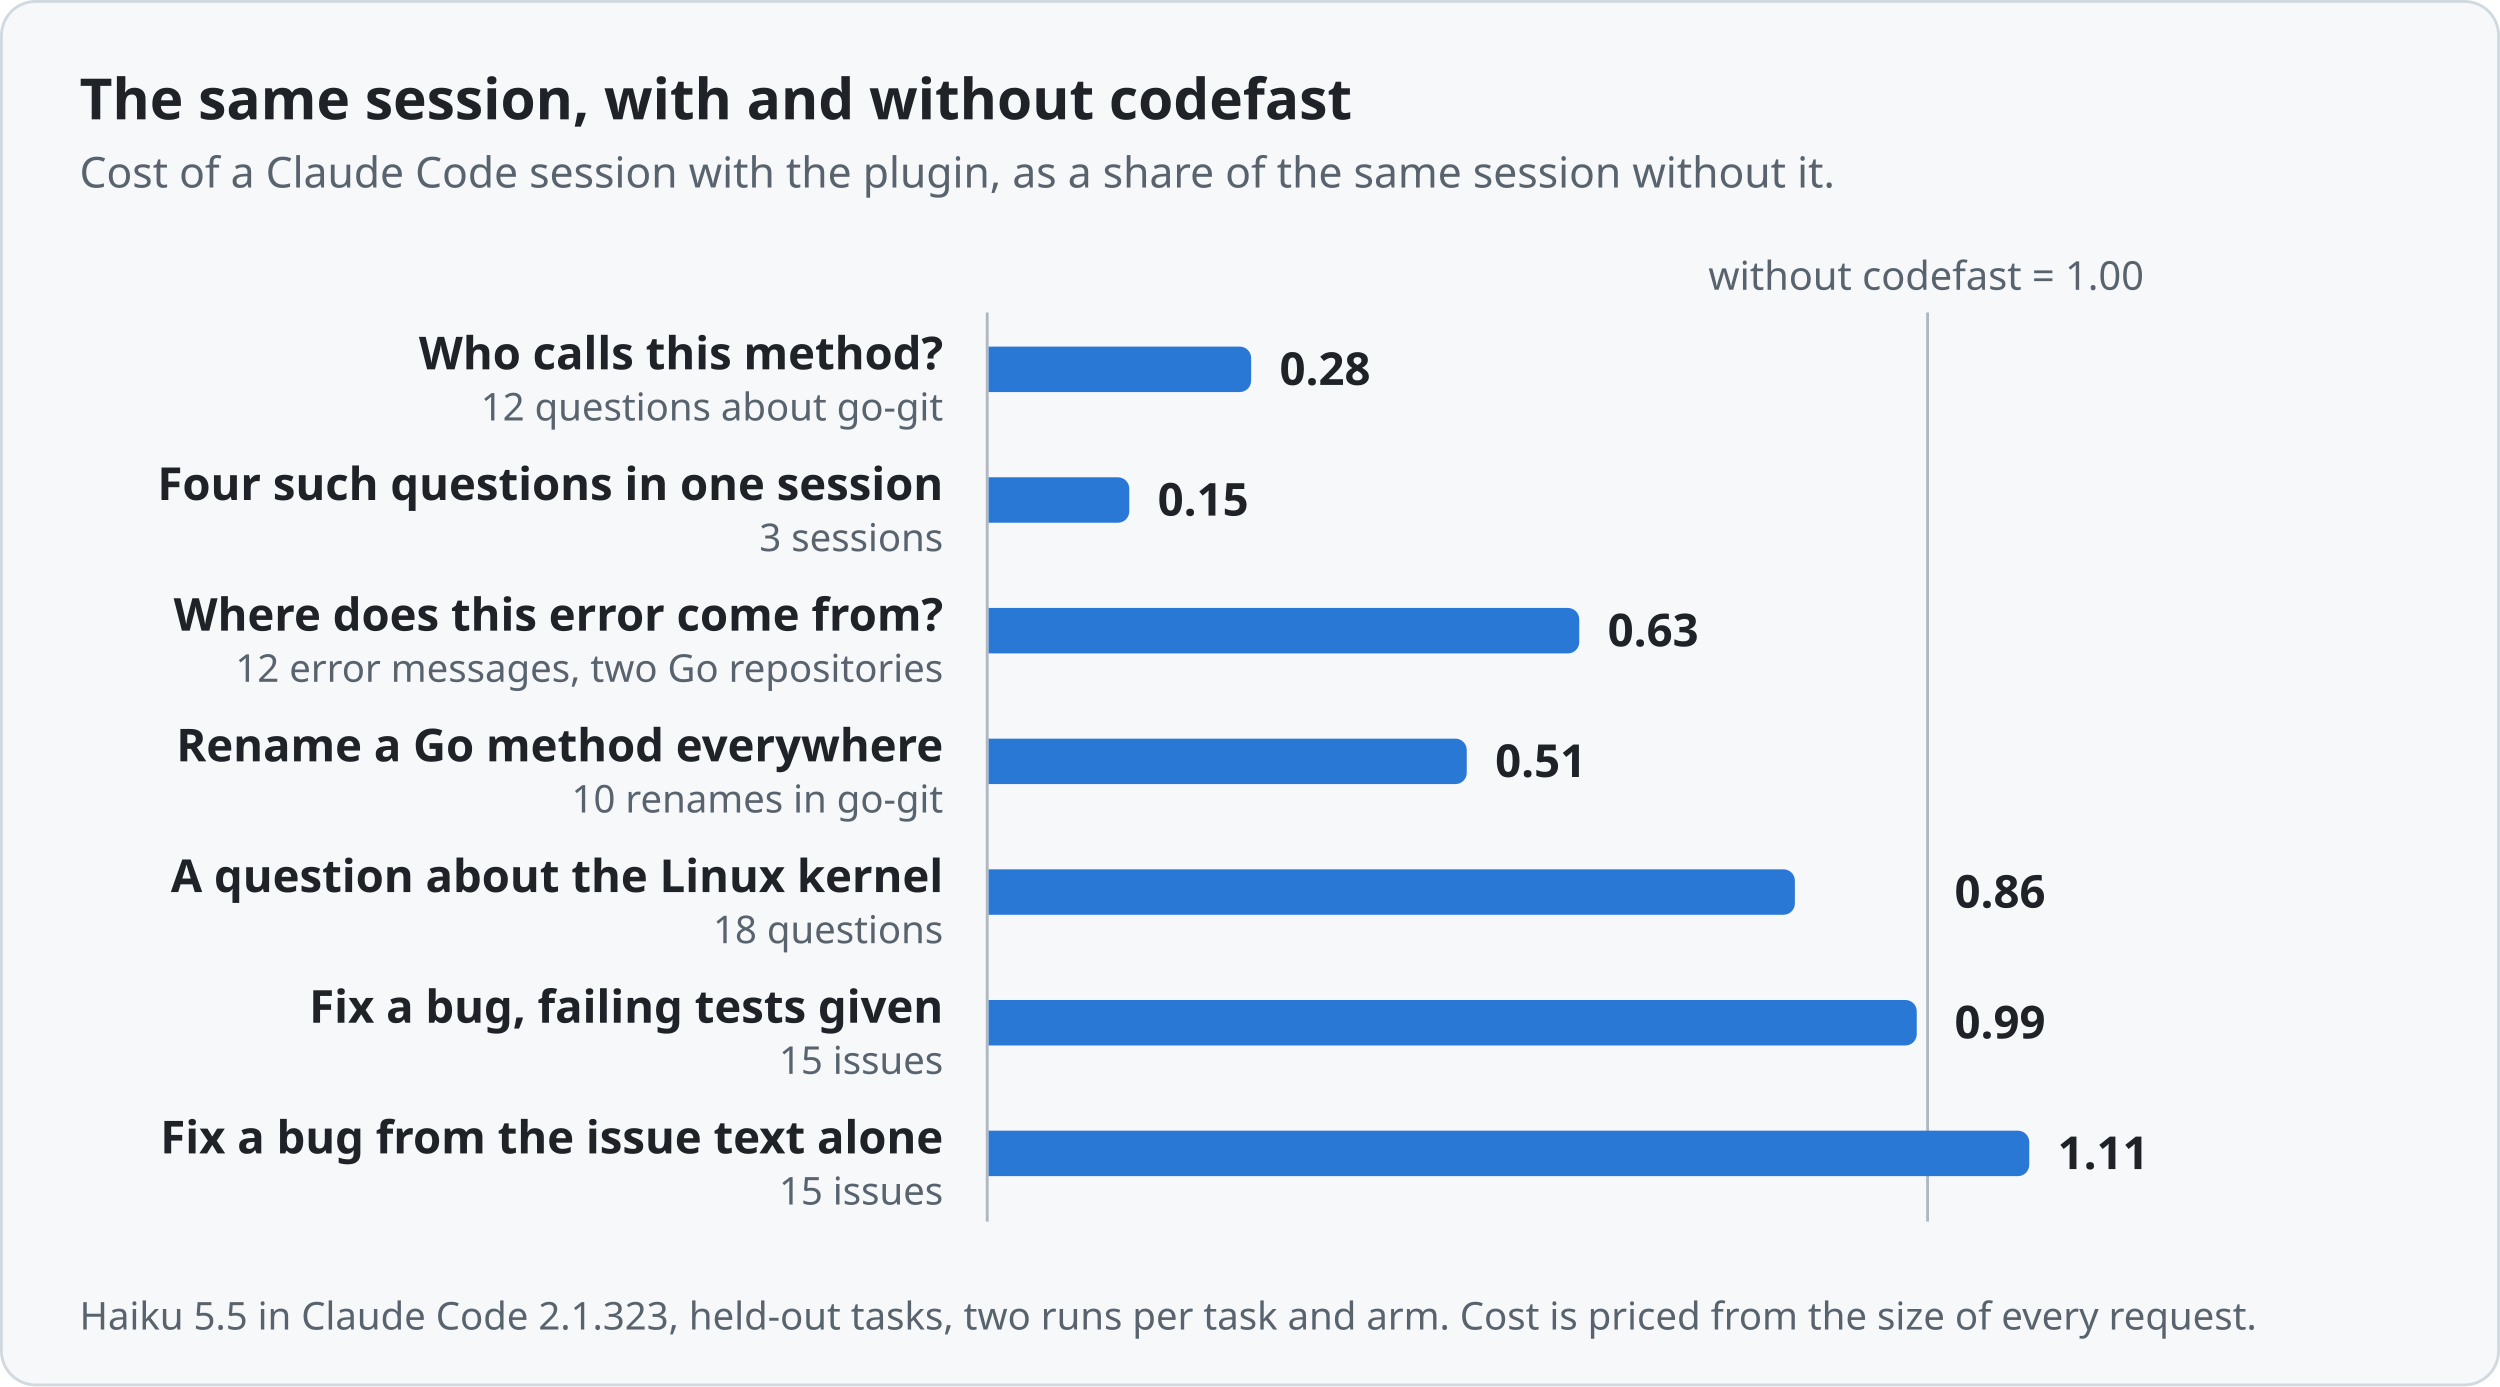
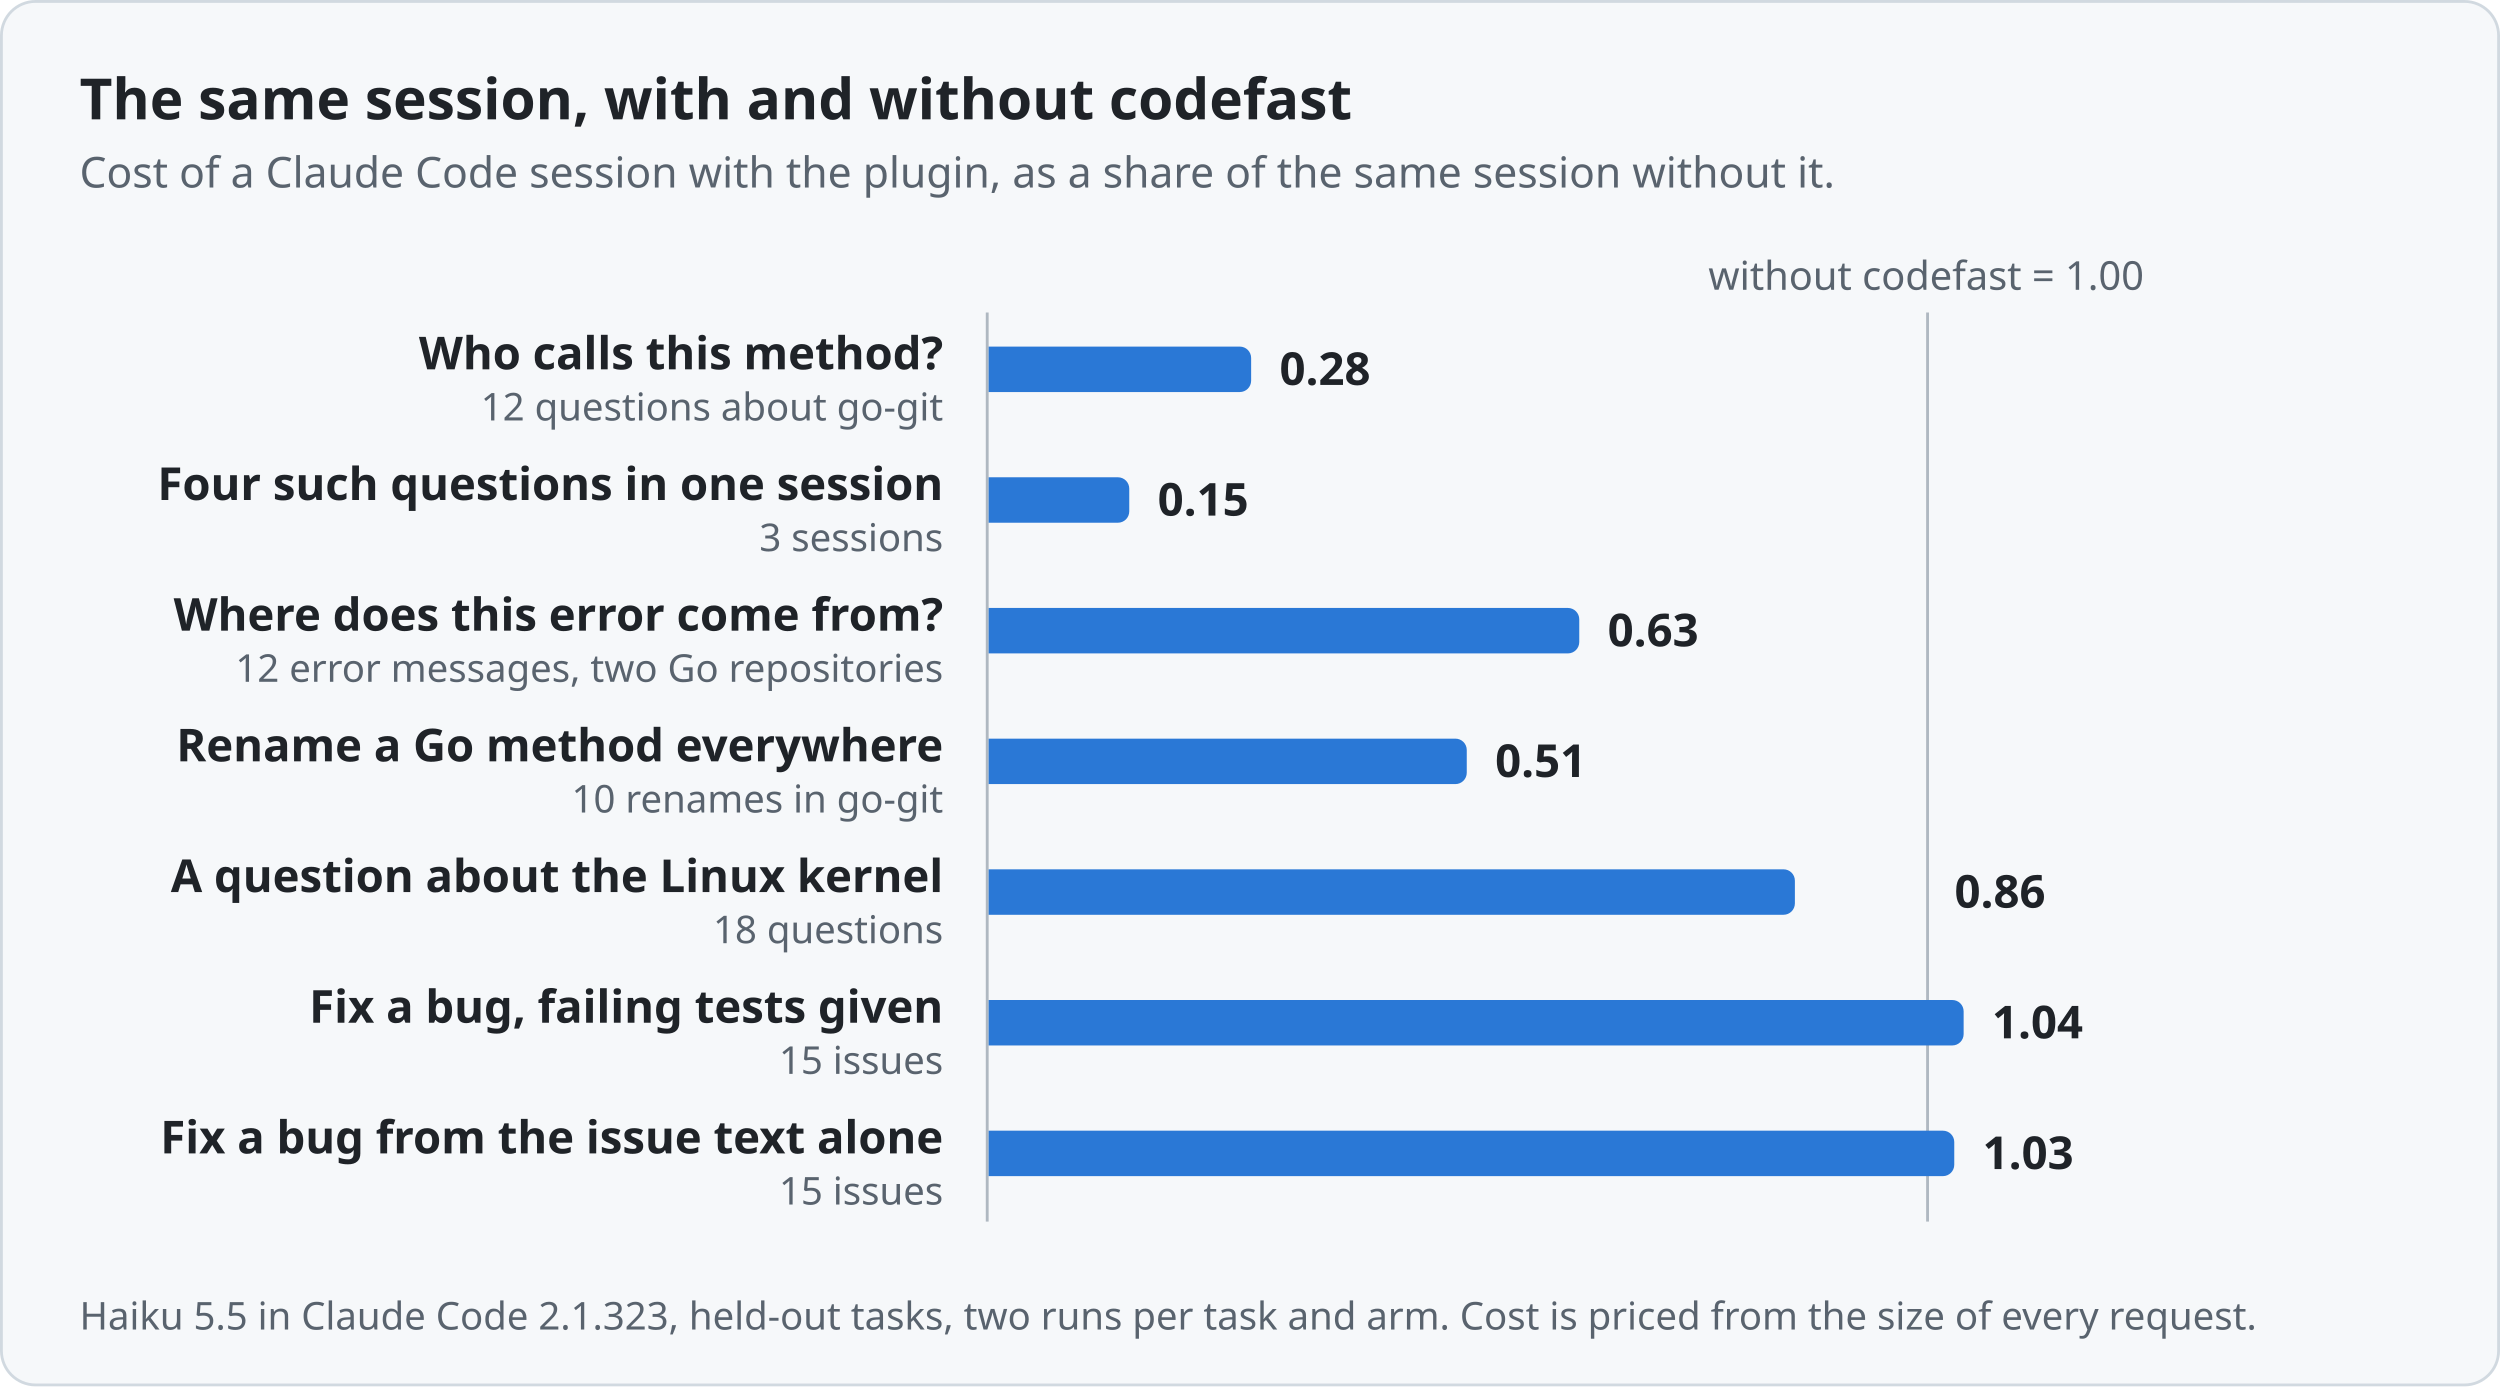
<svg xmlns="http://www.w3.org/2000/svg" width="880" height="488" viewBox="0 0 880 488" role="img" aria-labelledby="t d" font-family="-apple-system, BlinkMacSystemFont, 'Segoe UI', 'Noto Sans', Helvetica, Arial, sans-serif">
  <rect x="0.5" y="0.5" width="879" height="487" rx="12" fill="#f6f8fa" stroke="#d1d9e0" />
  <text x="28" y="42" font-size="20" font-weight="600" fill="#1f2328">The same session, with and without codefast</text>
  <text x="28" y="66" font-size="15" fill="#59636e">Cost of a Claude Code session with the plugin, as a share of the same session without it.</text>
  <path d="M347.5 110V430" stroke="#afb8c1" />
  <path d="M678.5 110V430" stroke="#afb8c1" />
  <text x="678" y="102" font-size="14" fill="#59636e" text-anchor="middle">without codefast = 1.00</text>
  <text x="332" y="130" font-size="16" font-weight="600" fill="#1f2328" text-anchor="end">Who calls this method?</text>
  <text x="332" y="148" font-size="13.5" fill="#59636e" text-anchor="end">12 questions about go-git</text>
  <path fill="#2a78d6" d="M348 122h88.40a4 4 0 0 1 4 4v8a4 4 0 0 1 -4 4h-88.40z" />
  <text x="450.40" y="135.5" font-size="16" font-weight="600" fill="#1f2328">0.28</text>
  <text x="332" y="176" font-size="16" font-weight="600" fill="#1f2328" text-anchor="end">Four such questions in one session</text>
  <text x="332" y="194" font-size="13.5" fill="#59636e" text-anchor="end">3 sessions</text>
  <path fill="#2a78d6" d="M348 168h45.50a4 4 0 0 1 4 4v8a4 4 0 0 1 -4 4h-45.50z" />
  <text x="407.50" y="181.5" font-size="16" font-weight="600" fill="#1f2328">0.15</text>
  <text x="332" y="222" font-size="16" font-weight="600" fill="#1f2328" text-anchor="end">Where does this error come from?</text>
  <text x="332" y="240" font-size="13.5" fill="#59636e" text-anchor="end">12 error messages, two Go repositories</text>
  <path fill="#2a78d6" d="M348 214h203.90a4 4 0 0 1 4 4v8a4 4 0 0 1 -4 4h-203.90z" />
  <text x="565.90" y="227.5" font-size="16" font-weight="600" fill="#1f2328">0.63</text>
  <text x="332" y="268" font-size="16" font-weight="600" fill="#1f2328" text-anchor="end">Rename a Go method everywhere</text>
  <text x="332" y="286" font-size="13.5" fill="#59636e" text-anchor="end">10 renames in go-git</text>
  <path fill="#2a78d6" d="M348 260h164.30a4 4 0 0 1 4 4v8a4 4 0 0 1 -4 4h-164.30z" />
  <text x="526.30" y="273.5" font-size="16" font-weight="600" fill="#1f2328">0.51</text>
  <text x="332" y="314" font-size="16" font-weight="600" fill="#1f2328" text-anchor="end">A question about the Linux kernel</text>
  <text x="332" y="332" font-size="13.5" fill="#59636e" text-anchor="end">18 questions</text>
  <path fill="#2a78d6" d="M348 306h279.80a4 4 0 0 1 4 4v8a4 4 0 0 1 -4 4h-279.80z" />
  <text x="688.00" y="319.5" font-size="16" font-weight="600" fill="#1f2328">0.86</text>
  <text x="332" y="360" font-size="16" font-weight="600" fill="#1f2328" text-anchor="end">Fix a bug, failing tests given</text>
  <text x="332" y="378" font-size="13.5" fill="#59636e" text-anchor="end">15 issues</text>
-   <path fill="#2a78d6" d="M348 352h322.70a4 4 0 0 1 4 4v8a4 4 0 0 1 -4 4h-322.70z" />
-   <text x="688.00" y="365.5" font-size="16" font-weight="600" fill="#1f2328">0.99</text>
+   <path fill="#2a78d6" d="M348 352h339.20a4 4 0 0 1 4 4v8a4 4 0 0 1 -4 4h-339.20z" />
+   <text x="701.20" y="365.5" font-size="16" font-weight="600" fill="#1f2328">1.04</text>
  <text x="332" y="406" font-size="16" font-weight="600" fill="#1f2328" text-anchor="end">Fix a bug from the issue text alone</text>
  <text x="332" y="424" font-size="13.5" fill="#59636e" text-anchor="end">15 issues</text>
-   <path fill="#2a78d6" d="M348 398h362.30a4 4 0 0 1 4 4v8a4 4 0 0 1 -4 4h-362.30z" />
-   <text x="724.30" y="411.5" font-size="16" font-weight="600" fill="#1f2328">1.11</text>
+   <path fill="#2a78d6" d="M348 398h335.90a4 4 0 0 1 4 4v8a4 4 0 0 1 -4 4h-335.90z" />
+   <text x="697.90" y="411.5" font-size="16" font-weight="600" fill="#1f2328">1.03</text>
  <text x="28" y="468" font-size="13.5" fill="#59636e">Haiku 5.5 in Claude Code 2.1.323, held-out tasks, two runs per task and arm. Cost is priced from the size of every request.</text>
</svg>
